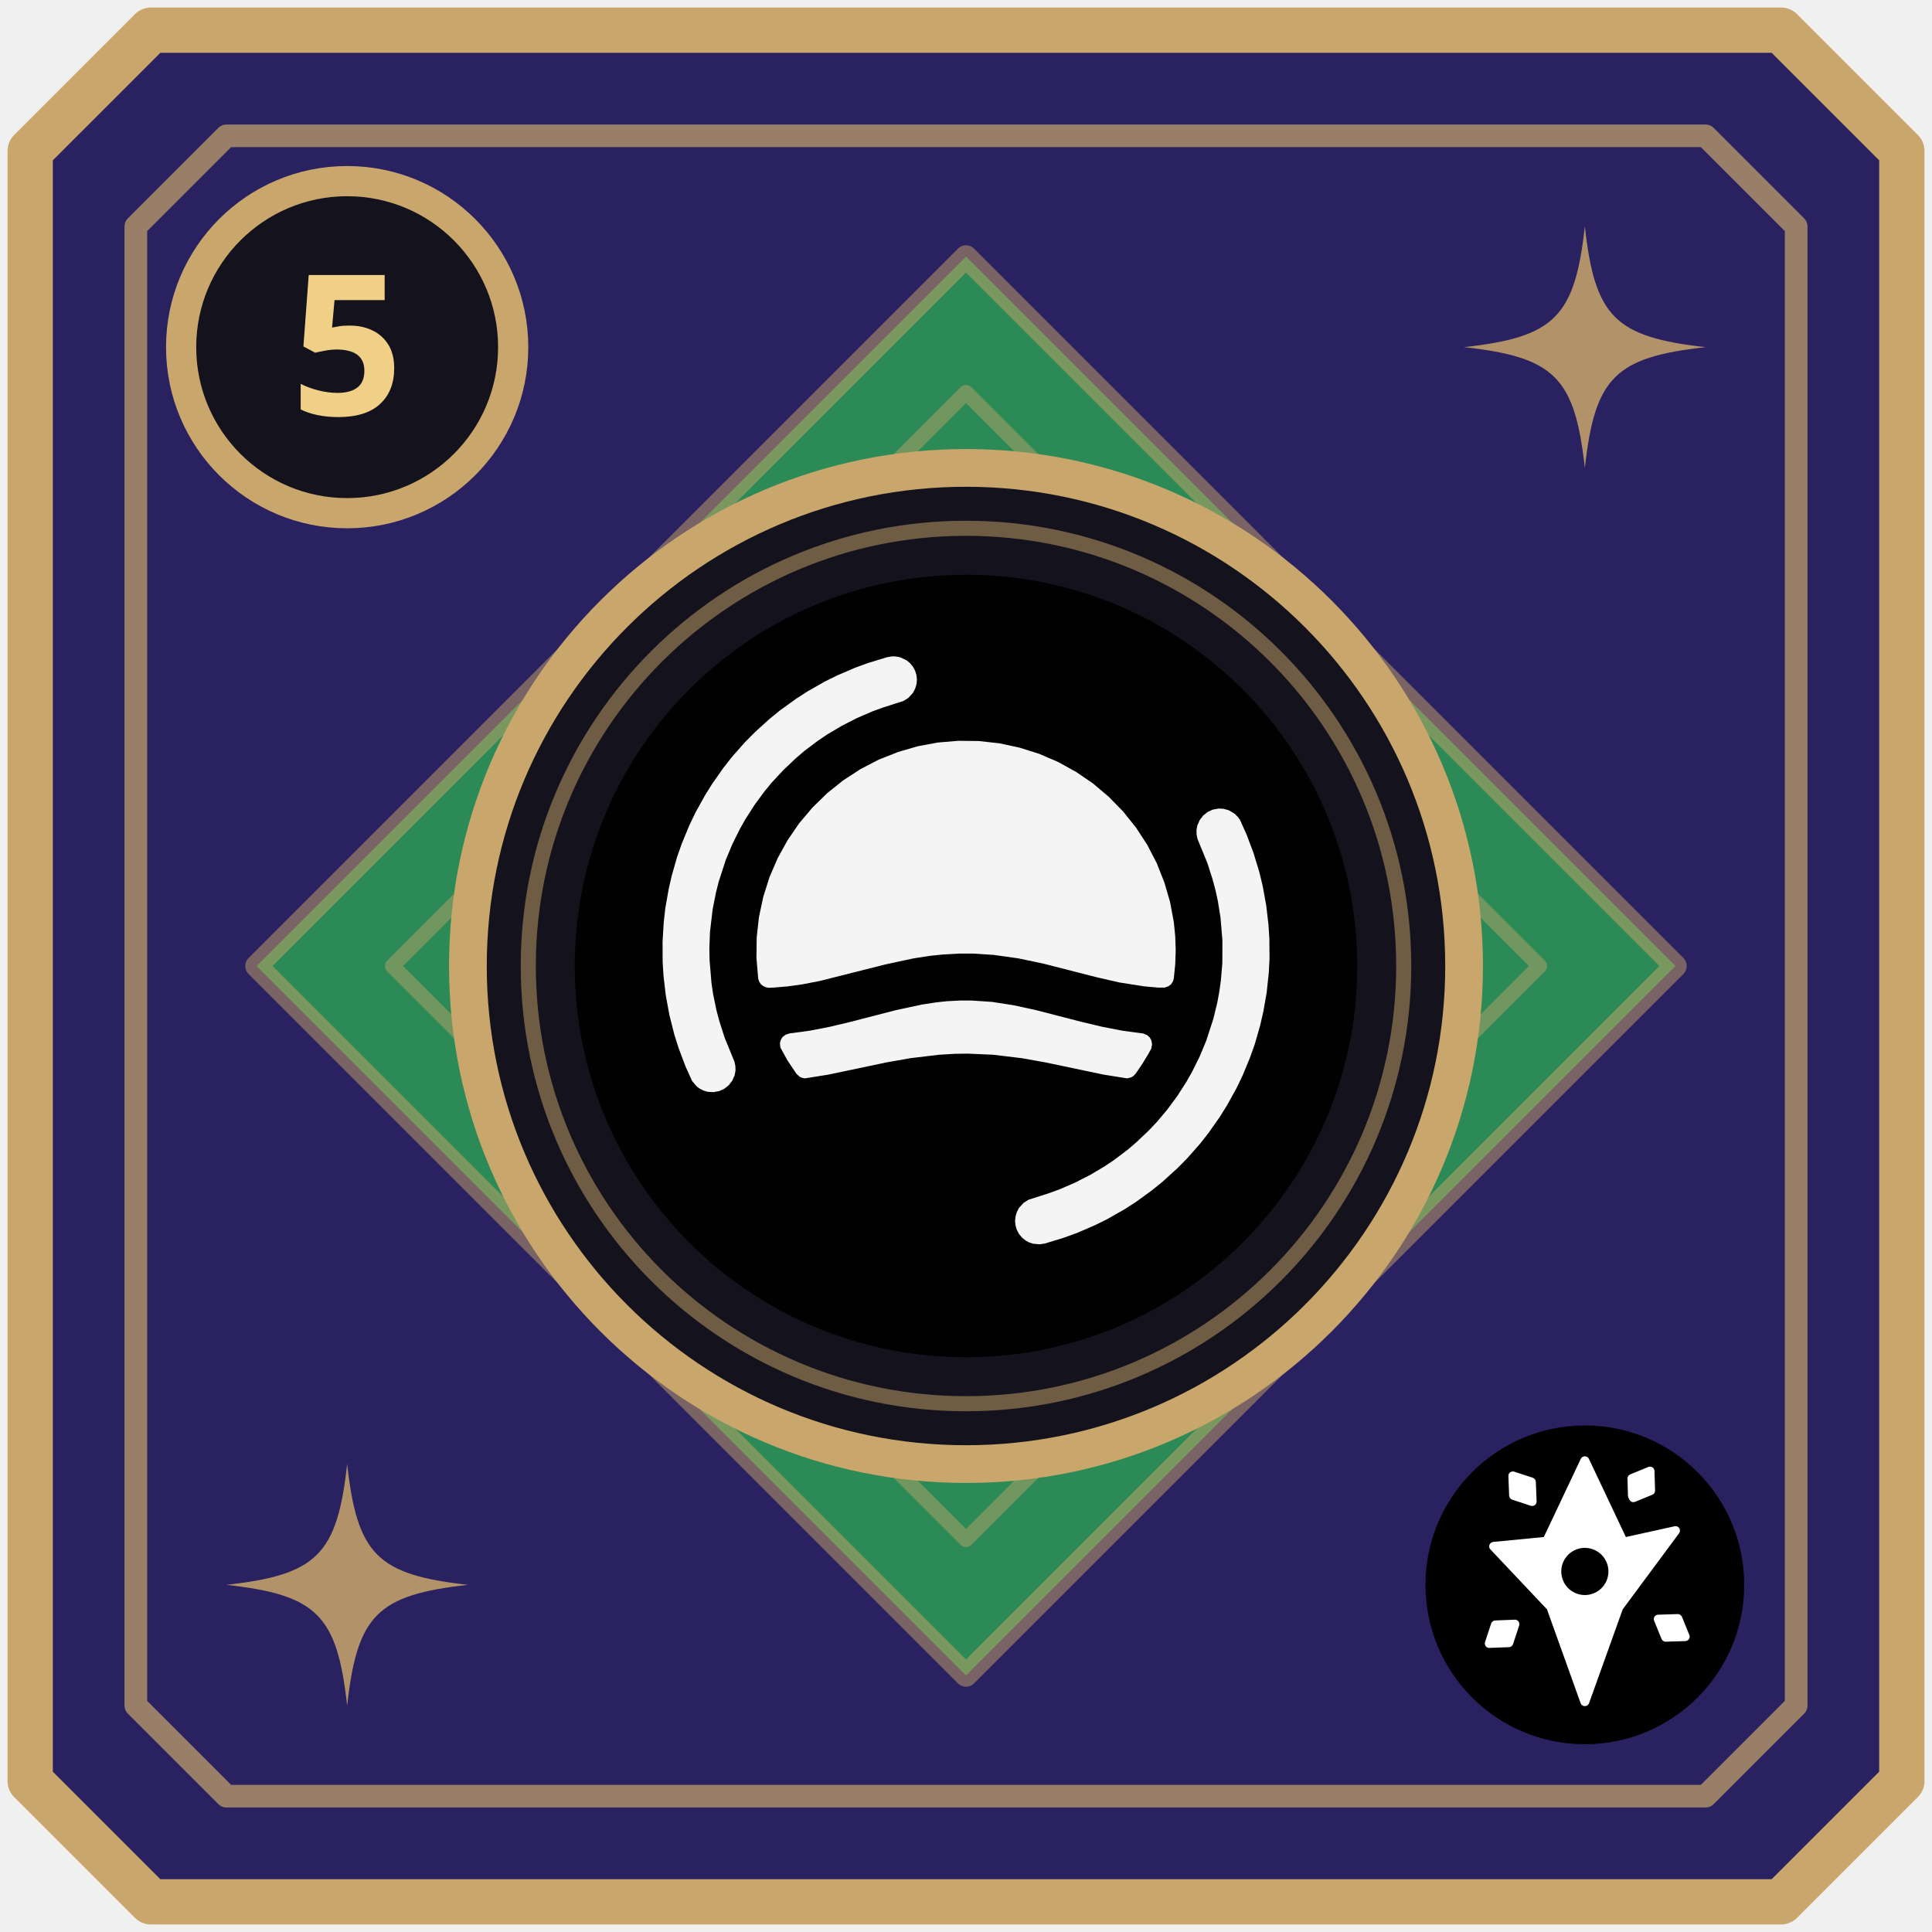
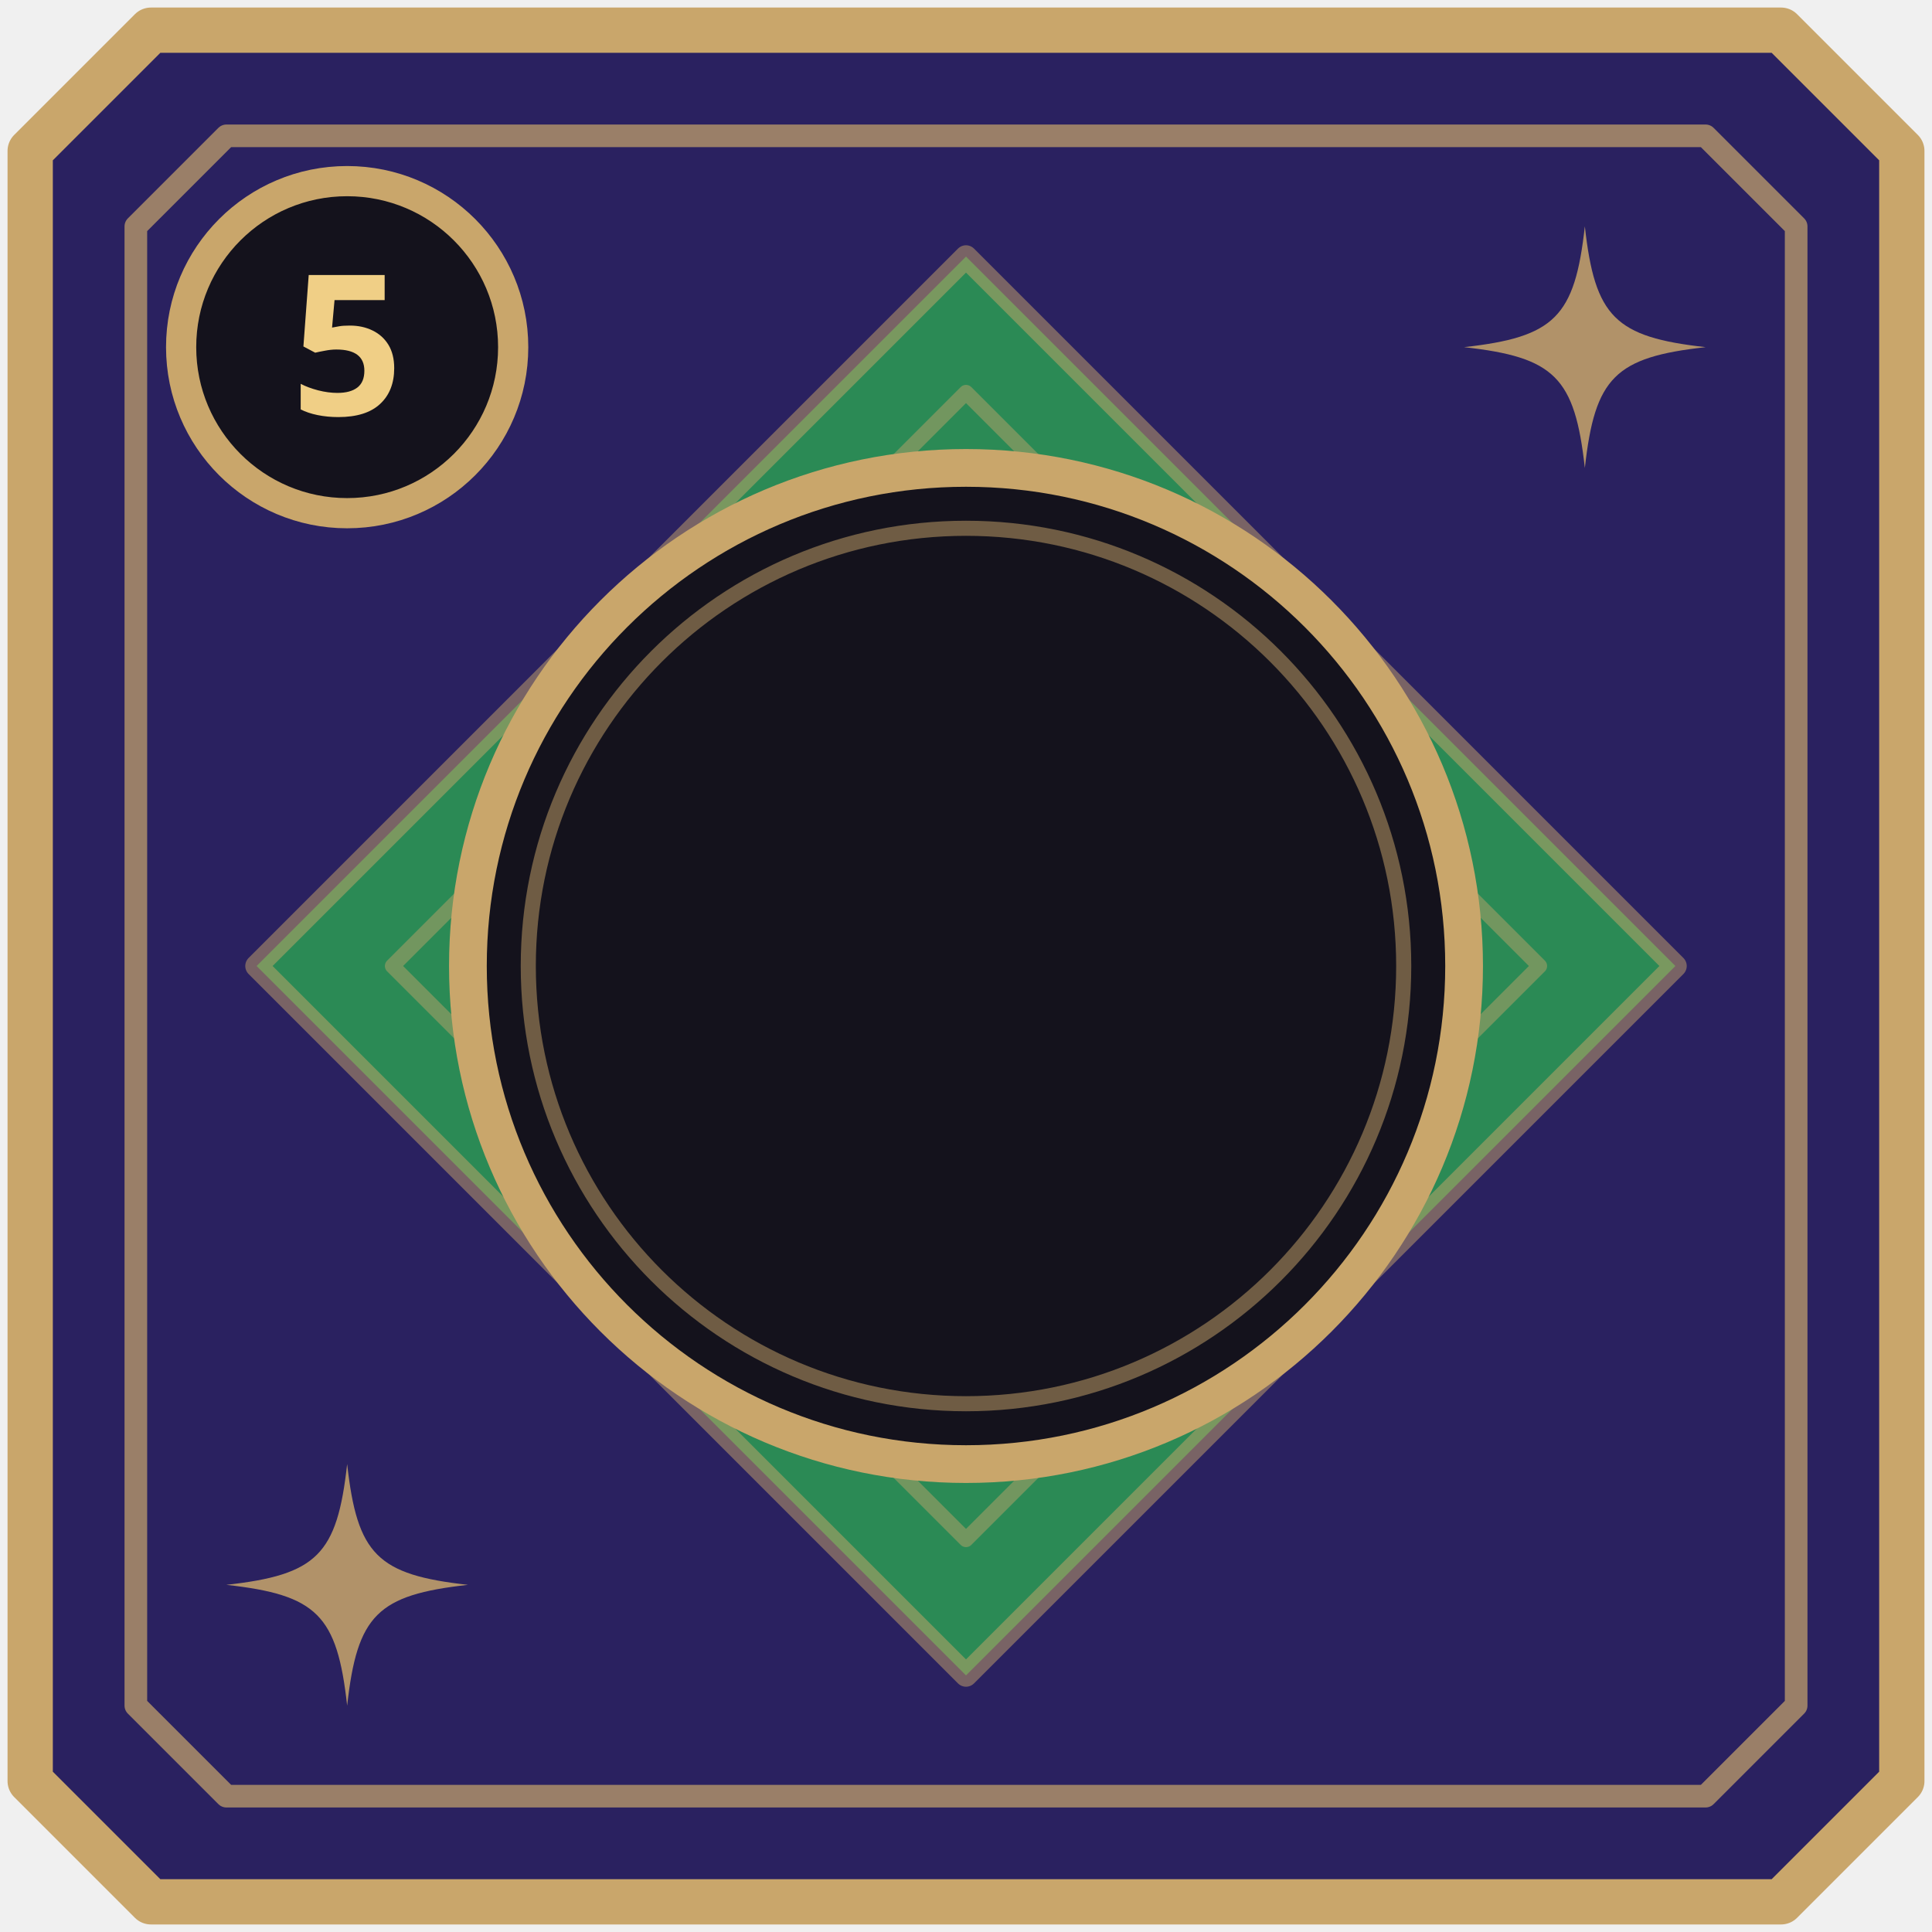
<svg xmlns="http://www.w3.org/2000/svg" viewBox="0 0 256 256">
  <polygon points="20,4 236,4 252,20 252,236 236,252 20,252 4,236 4,20" fill="#2A2160" />
  <polygon points="20,4 236,4 252,20 252,236 236,252 20,252 4,236 4,20" fill="none" stroke="#C9A66B" stroke-width="6" stroke-linejoin="round" />
  <polygon points="30,18 226,18 238,30 238,226 226,238 30,238 18,226 18,30" fill="none" stroke="#C9A66B" stroke-width="3" opacity=".7" stroke-linejoin="round" />
  <polygon points="128,34 222,128 128,222 34,128" fill="#2B8A55" stroke="#C9A66B" stroke-width="3" stroke-opacity=".5" stroke-linejoin="round" />
  <polygon points="128,52 204,128 128,204 52,128" fill="#2B8A55" stroke="#C9A66B" stroke-width="2" stroke-opacity=".45" stroke-linejoin="round" />
  <circle cx="128" cy="128" r="66" fill="#14121C" stroke="#C9A66B" stroke-width="5" />
  <circle cx="128" cy="128" r="58" fill="none" stroke="#C9A66B" stroke-width="2" opacity=".5" />
-   <g transform="translate(128,128) scale(.54)" opacity=".95">
-     <g transform="scale(.192) translate(-512,-512)">
-       <circle cx="512" cy="512" r="500" fill="#000" />
-       <g fill="#fff">
-         <path d="M249.7,535.1L247.5,531.6L246.4,527.7L244.2,501.8L244.5,475.5L247.4,449.4L252.9,423.7L260.8,398.6L271.2,374.4L283.9,351.4L298.7,329.7L315.7,309.6L334.5,291.2L355.0,274.8L377.1,260.4L400.4,248.3L424.9,238.6L450.1,231.2L476.0,226.4L502.2,224.2L528.5,224.5L554.6,227.4L580.3,232.9L605.4,240.8L629.6,251.2L652.6,263.9L674.3,278.7L694.4,295.7L712.8,314.5L729.2,335.0L743.6,357.1L755.7,380.4L765.4,404.9L772.8,430.1L777.6,456.0L779.4,473.9L780.0,492.0L779.4,510.0L777.6,527.7L776.5,531.6L774.3,535.1L771.1,537.7L766.0,539.6L757.6,539.6L739.6,538.0L707.8,533.0L679.5,526.5L610.2,508.8L578.7,502.2L547.2,497.8L520.3,496.1L503.6,496.1L482.5,497.3L466.0,499.0L445.2,502.2L408.9,510.0L325.7,531.0L302.5,535.5L284.4,538.0L266.2,539.6L259.3,539.8L256.6,539.3L252.9,537.7ZM347.5,140.6L370.5,130.7L387.4,124.6L410.9,117.4L417.7,116.3L422.2,116.4L428.0,117.5L436.0,121.3L440.5,125.0L444.2,129.5L447.0,134.7L448.7,140.3L449.3,146.2L448.7,152.0L447.0,157.6L444.3,162.8L438.4,169.3L432.3,173.2L406.4,181.5L392.6,186.5L372.7,195.1L353.3,205.0L334.8,216.0L322.6,224.2L305.4,237.2L294.3,246.7L278.6,261.6L263.8,277.5L254.5,288.8L241.7,306.2L230.0,324.5L222.8,337.3L213.2,356.7L204.9,376.7L195.9,404.4L192.4,418.4L188.2,439.6L184.8,468.5L184.0,490.1L184.3,504.8L186.7,533.6L188.8,548.0L193.2,569.1L197.0,583.2L203.6,603.8L216.1,634.3L217.3,640.1L217.4,645.9L216.3,651.7L213.3,658.5L208.9,664.3L203.1,668.9L196.5,671.9L189.2,673.2L182.0,672.8L176.3,671.1L171.1,668.4L167.6,665.6L161.9,658.9L153.4,640.0L144.6,616.6L139.2,599.5L132.9,574.5L128.3,549.4L125.4,524.4L124.3,506.6L124.2,481.0L125.7,456.0L127.7,438.3L132.0,413.7L136.0,396.3L142.9,372.2L148.9,355.3L158.4,332.3L166.1,316.2L178.2,294.3L187.6,279.2L202.0,258.7L213.0,244.7L229.6,225.9L242.1,213.3L260.7,196.4L274.5,185.2L294.8,170.5L309.7,160.9L331.5,148.5ZM676.5,843.4L653.5,853.3L636.6,859.4L613.1,866.6L606.3,867.7L597.5,866.9L592.0,865.0L588.0,862.7L583.5,859.0L579.8,854.5L577.0,849.3L575.3,843.7L574.7,837.8L575.3,832.0L577.0,826.4L579.7,821.2L585.6,814.7L591.7,810.8L617.6,802.5L631.4,797.5L651.3,788.9L670.7,779.0L689.2,768.0L701.4,759.8L718.6,746.8L729.7,737.3L745.4,722.4L755.5,711.8L769.4,695.3L782.3,677.8L794.0,659.5L801.2,646.7L810.8,627.3L819.1,607.3L828.1,579.6L833.2,558.6L835.8,544.4L837.8,529.9L839.6,508.4L839.7,479.2L837.3,450.4L833.9,429.1L830.8,414.9L827.0,400.8L820.4,380.2L807.9,349.7L806.7,343.9L806.6,338.1L807.7,332.3L810.7,325.5L815.1,319.7L820.9,315.1L827.5,312.1L834.8,310.8L840.7,311.0L847.7,312.9L855.2,317.3L859.4,321.5L862.1,325.1L870.6,344.0L879.4,367.4L886.9,392.0L891.1,409.5L895.7,434.6L898.6,459.6L899.7,477.4L899.9,502.5L899.0,520.2L896.3,545.7L892.0,570.3L888.0,587.7L881.1,611.8L875.1,628.7L865.6,651.7L857.9,667.8L845.8,689.7L836.4,704.8L822.0,725.3L811.0,739.3L794.4,758.1L781.9,770.7L763.3,787.6L749.5,798.8L729.2,813.5L714.3,823.1L692.5,835.5ZM278.2,602.2L281.5,599.8L286.7,598.1L312.2,594.7L338.4,589.6L364.0,583.5L422.9,568.3L455.6,561.3L473.8,558.5L487.5,557.0L505.2,556.1L518.8,556.1L545.5,557.9L573.0,562.2L601.1,568.3L660.0,583.5L685.7,589.6L711.9,594.7L738.7,598.3L743.7,600.5L746.7,603.2L748.8,606.8L749.8,612.1L748.8,617.5L745.2,624.1L737.5,636.8L728.6,649.9L725.7,652.8L723.3,654.3L717.9,655.6L687.8,650.8L614.0,635.3L583.3,629.8L546.6,625.4L514.4,624.0L498.5,624.2L477.7,625.4L440.9,629.8L409.9,635.3L336.2,650.8L306.1,655.6L302.0,654.8L299.5,653.6L295.4,649.9L283.8,632.6L274.8,616.2L274.2,610.7L275.2,606.8L276.5,604.3Z" />
-       </g>
-     </g>
-   </g>
  <circle cx="46" cy="46" r="22" fill="#14121C" stroke="#C9A66B" stroke-width="4" />
  <text x="46" y="55" text-anchor="middle" font-family="system-ui,sans-serif" font-weight="800" font-size="26" fill="#F0CF86">5</text>
  <path transform="translate(210,46) scale(.667)" fill="#C9A66B" opacity=".85" d="M0,-24 C2,-6 6,-2 24,0 C6,2 2,6 0,24 C-2,6 -6,2 -24,0 C-6,-2 -2,-6 0,-24Z" />
  <path transform="translate(46,210) scale(.667)" fill="#C9A66B" opacity=".85" d="M0,-24 C2,-6 6,-2 24,0 C6,2 2,6 0,24 C-2,6 -6,2 -24,0 C-6,-2 -2,-6 0,-24Z" />
-   <g transform="translate(210,210) scale(.22)">
-     <g transform="scale(.192) translate(-512,-512)">
-       <circle cx="512" cy="512" r="500" fill="#000" />
-       <g fill="#fff">
-         <path d="M730.1,224.1L727.3,227.3L723.6,229.4L668.2,252.1L664.0,252.6L661.2,252.3L658.5,251.4L654.9,249.1L652.2,245.9L648.7,238.6L647.3,233.0L645.7,177.4L646.7,173.3L648.8,169.6L651.9,166.8L654.4,165.4L712.4,141.7L715.1,141.2L719.1,141.4L722.9,142.7L725.2,144.2L728.7,148.3L730.4,153.4L732.3,216.1L731.8,220.2ZM355.5,181.0L357.5,184.7L358.3,188.8L360.7,251.5L359.9,255.5L358.8,257.9L356.2,261.0L354.1,262.7L349.0,264.5L346.3,264.7L342.4,264.0L284.1,244.8L280.3,242.9L276.5,238.7L274.9,234.8L274.5,232.0L272.1,169.4L272.9,165.4L274.0,163.0L276.6,159.9L278.8,158.2L283.8,156.4L289.1,156.5L348.7,176.1L352.5,178.0ZM218.2,379.5L223.2,377.5L383.3,362.0L499.3,116.7L501.6,113.3L503.7,111.5L507.3,109.6L511.3,108.8L515.4,109.2L519.2,110.7L522.4,113.3L524.7,116.7L640.7,362.0L794.7,327.9L800.1,328.3L805.0,330.7L808.5,334.7L810.0,338.5L810.3,343.9L809.1,347.8L807.7,350.1L630.8,588.8L525.2,883.3L524.0,885.7L521.4,888.9L519.2,890.5L515.4,892.1L509.9,892.4L506.0,891.2L501.6,887.9L498.8,883.3L393.2,588.8L215.7,400.8L213.3,397.5L212.0,393.6L212.2,388.2L214.3,383.3ZM584.2,486.2L585.4,479.0L586.0,471.8L585.8,464.5L584.9,457.3L583.3,450.2L581.0,443.3L578.1,436.7L574.5,430.4L570.3,424.4L565.6,418.9L560.3,413.9L554.6,409.5L548.4,405.6L542.0,402.3L535.2,399.7L528.2,397.8L521.0,396.6L513.8,396.0L506.5,396.2L499.3,397.1L492.2,398.7L485.3,401.0L478.7,403.9L472.4,407.5L466.4,411.7L460.9,416.4L455.9,421.7L451.5,427.4L447.6,433.6L444.3,440.0L441.7,446.8L439.8,453.8L438.6,461.0L438.0,468.2L438.2,475.5L439.1,482.7L440.7,489.8L443.0,496.7L445.9,503.3L449.5,509.6L453.7,515.6L458.4,521.1L463.7,526.1L469.4,530.5L475.6,534.4L482.0,537.7L488.8,540.3L495.8,542.2L503.0,543.4L510.2,544.0L517.5,543.8L524.7,542.9L531.8,541.3L538.7,539.0L545.3,536.1L551.6,532.5L557.6,528.3L563.1,523.6L568.1,518.3L572.5,512.6L576.4,506.4L579.7,500.0L582.3,493.2ZM807.4,604.2L811.2,605.9L814.4,608.8L816.6,612.4L840.3,670.4L840.9,674.4L840.6,677.1L839.8,679.7L837.8,683.2L834.9,686.0L832.5,687.3L827.3,688.5L765.9,690.3L761.8,689.8L756.8,687.2L753.9,684.1L752.6,681.6L728.9,623.6L728.3,619.6L728.5,616.9L729.3,614.3L731.3,610.8L735.4,607.3L740.5,605.7L803.2,603.7ZM284.9,701.7L281.9,704.7L278.2,706.7L274.0,707.5L211.4,709.9L208.7,709.5L205.0,708.0L202.8,706.4L200.2,703.2L198.4,698.2L198.3,694.2L198.9,691.6L218.1,633.3L220.0,629.5L224.1,625.7L228.1,624.1L230.8,623.7L293.5,621.3L296.2,621.7L299.9,623.2L303.0,625.8L304.7,627.9L306.5,633.0L306.4,638.3L286.8,697.9Z" />
-       </g>
-     </g>
-   </g>
</svg>
